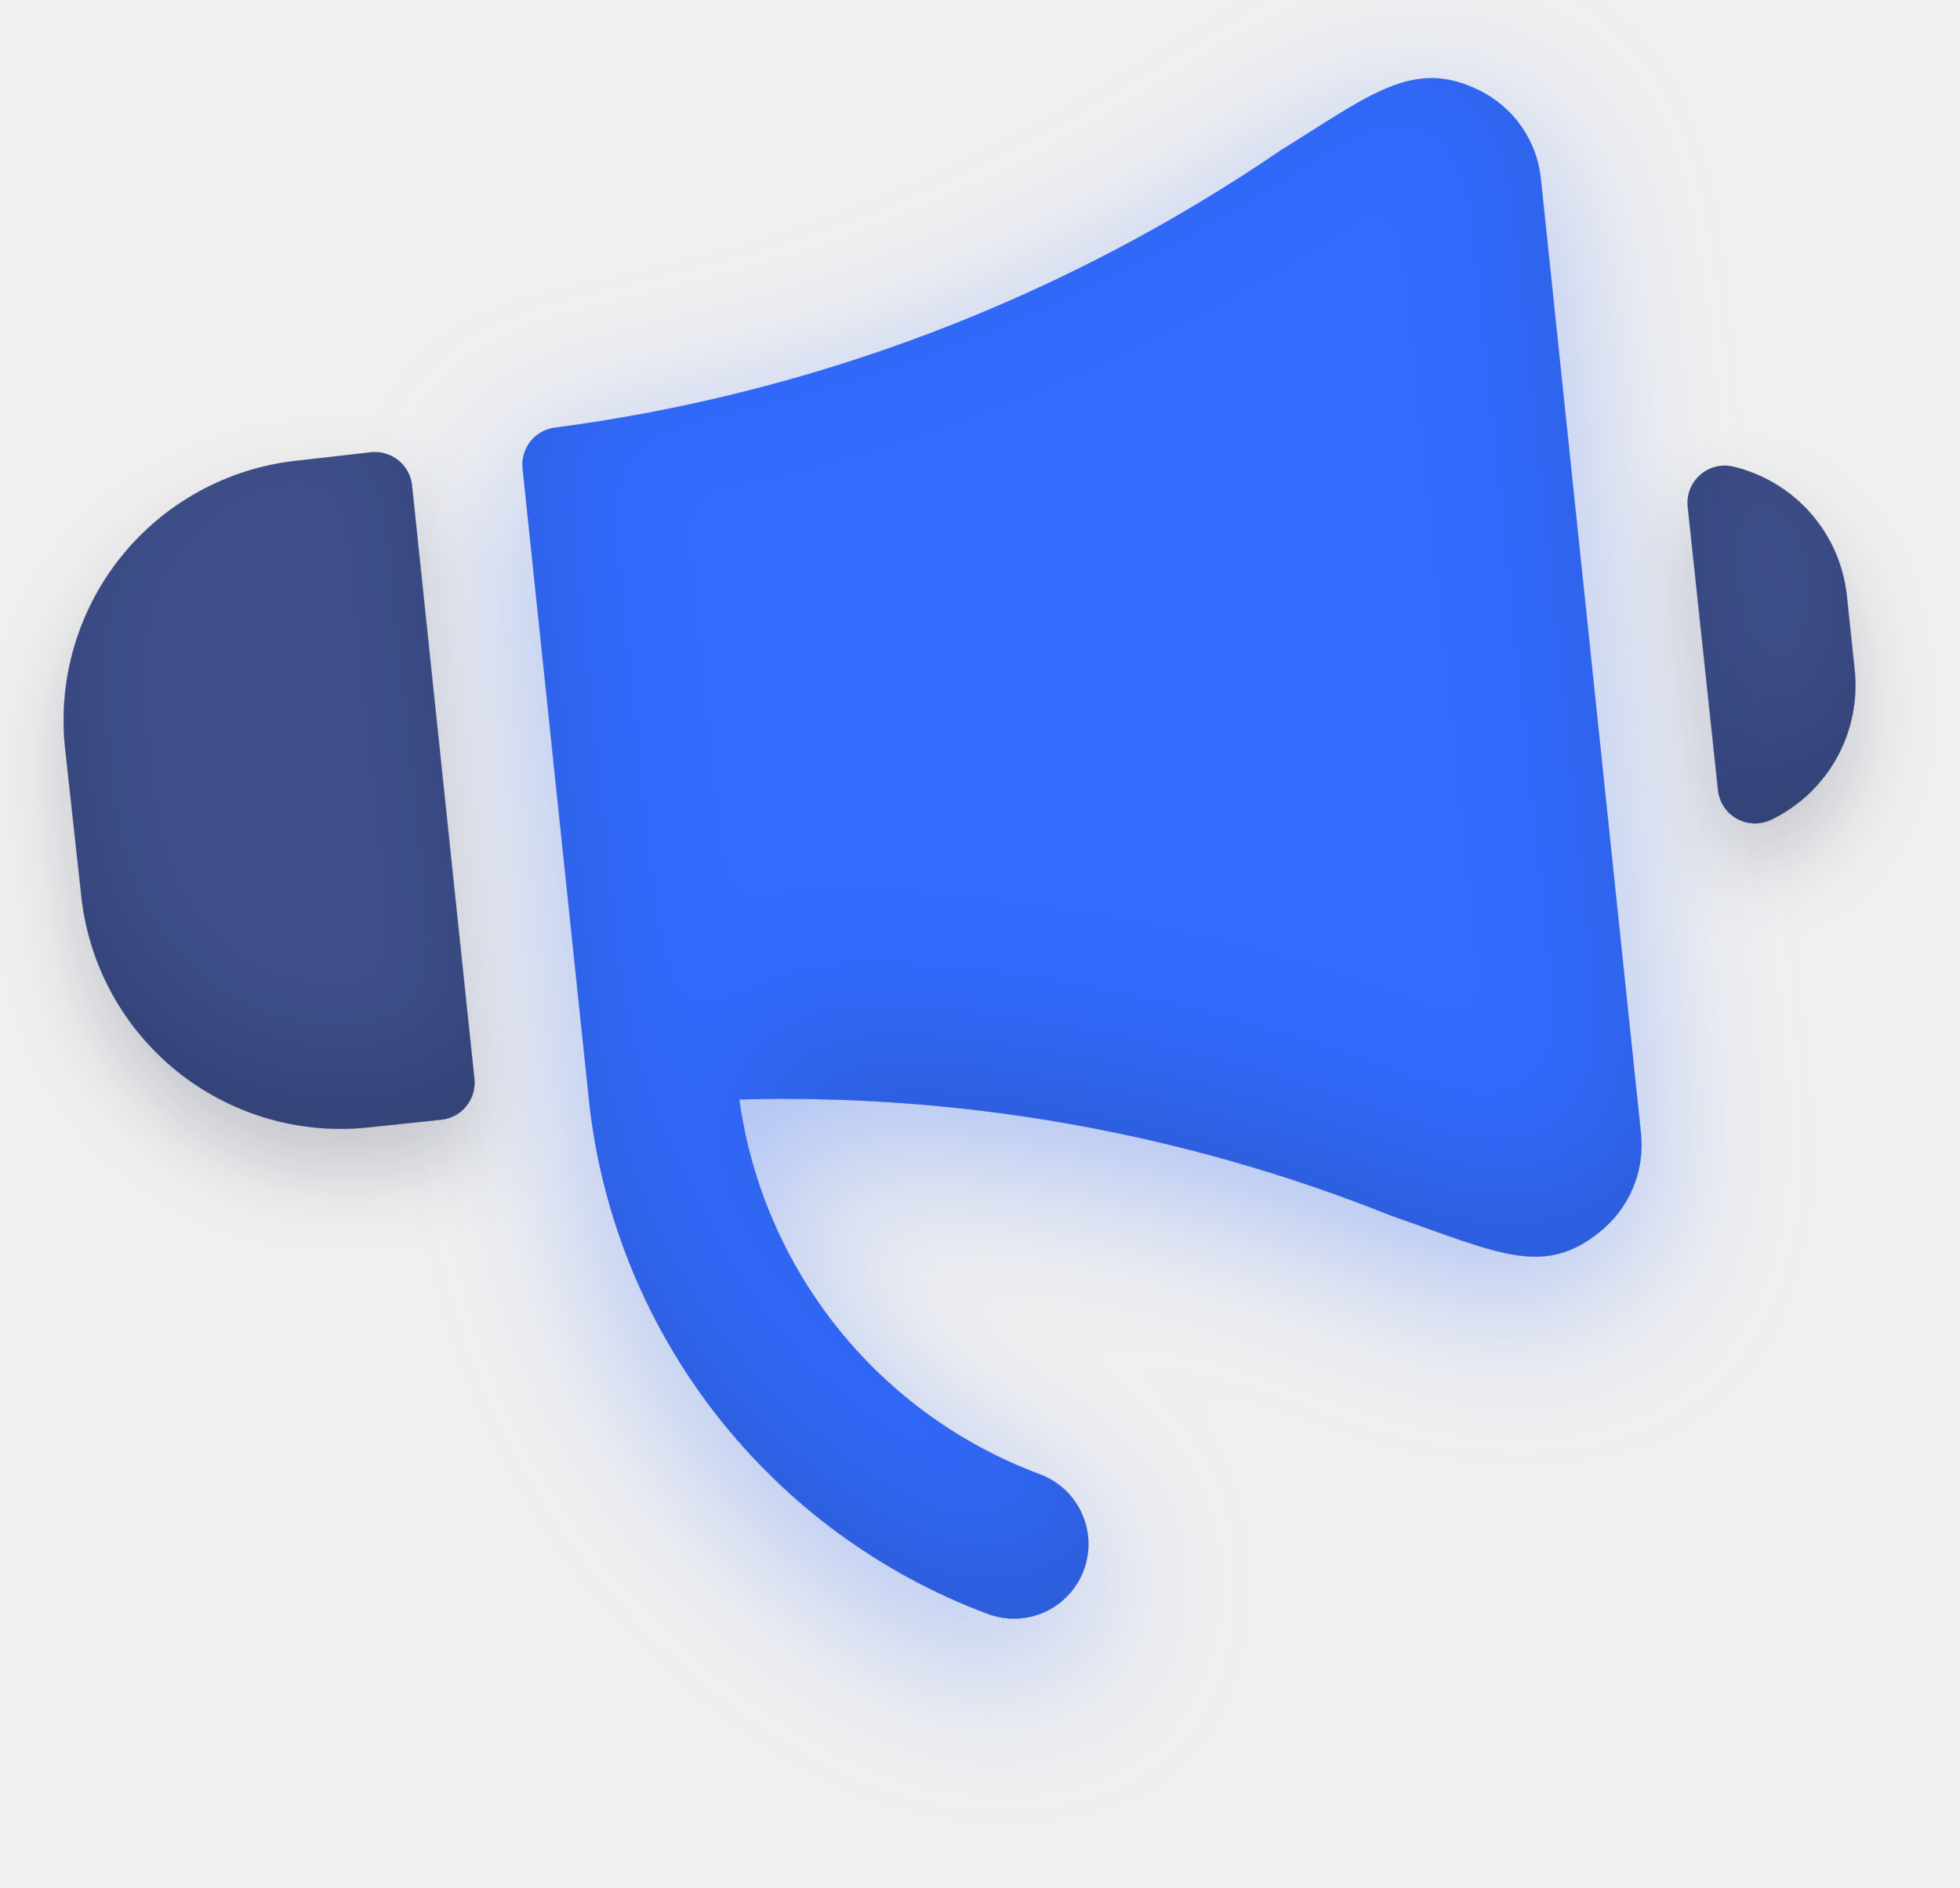
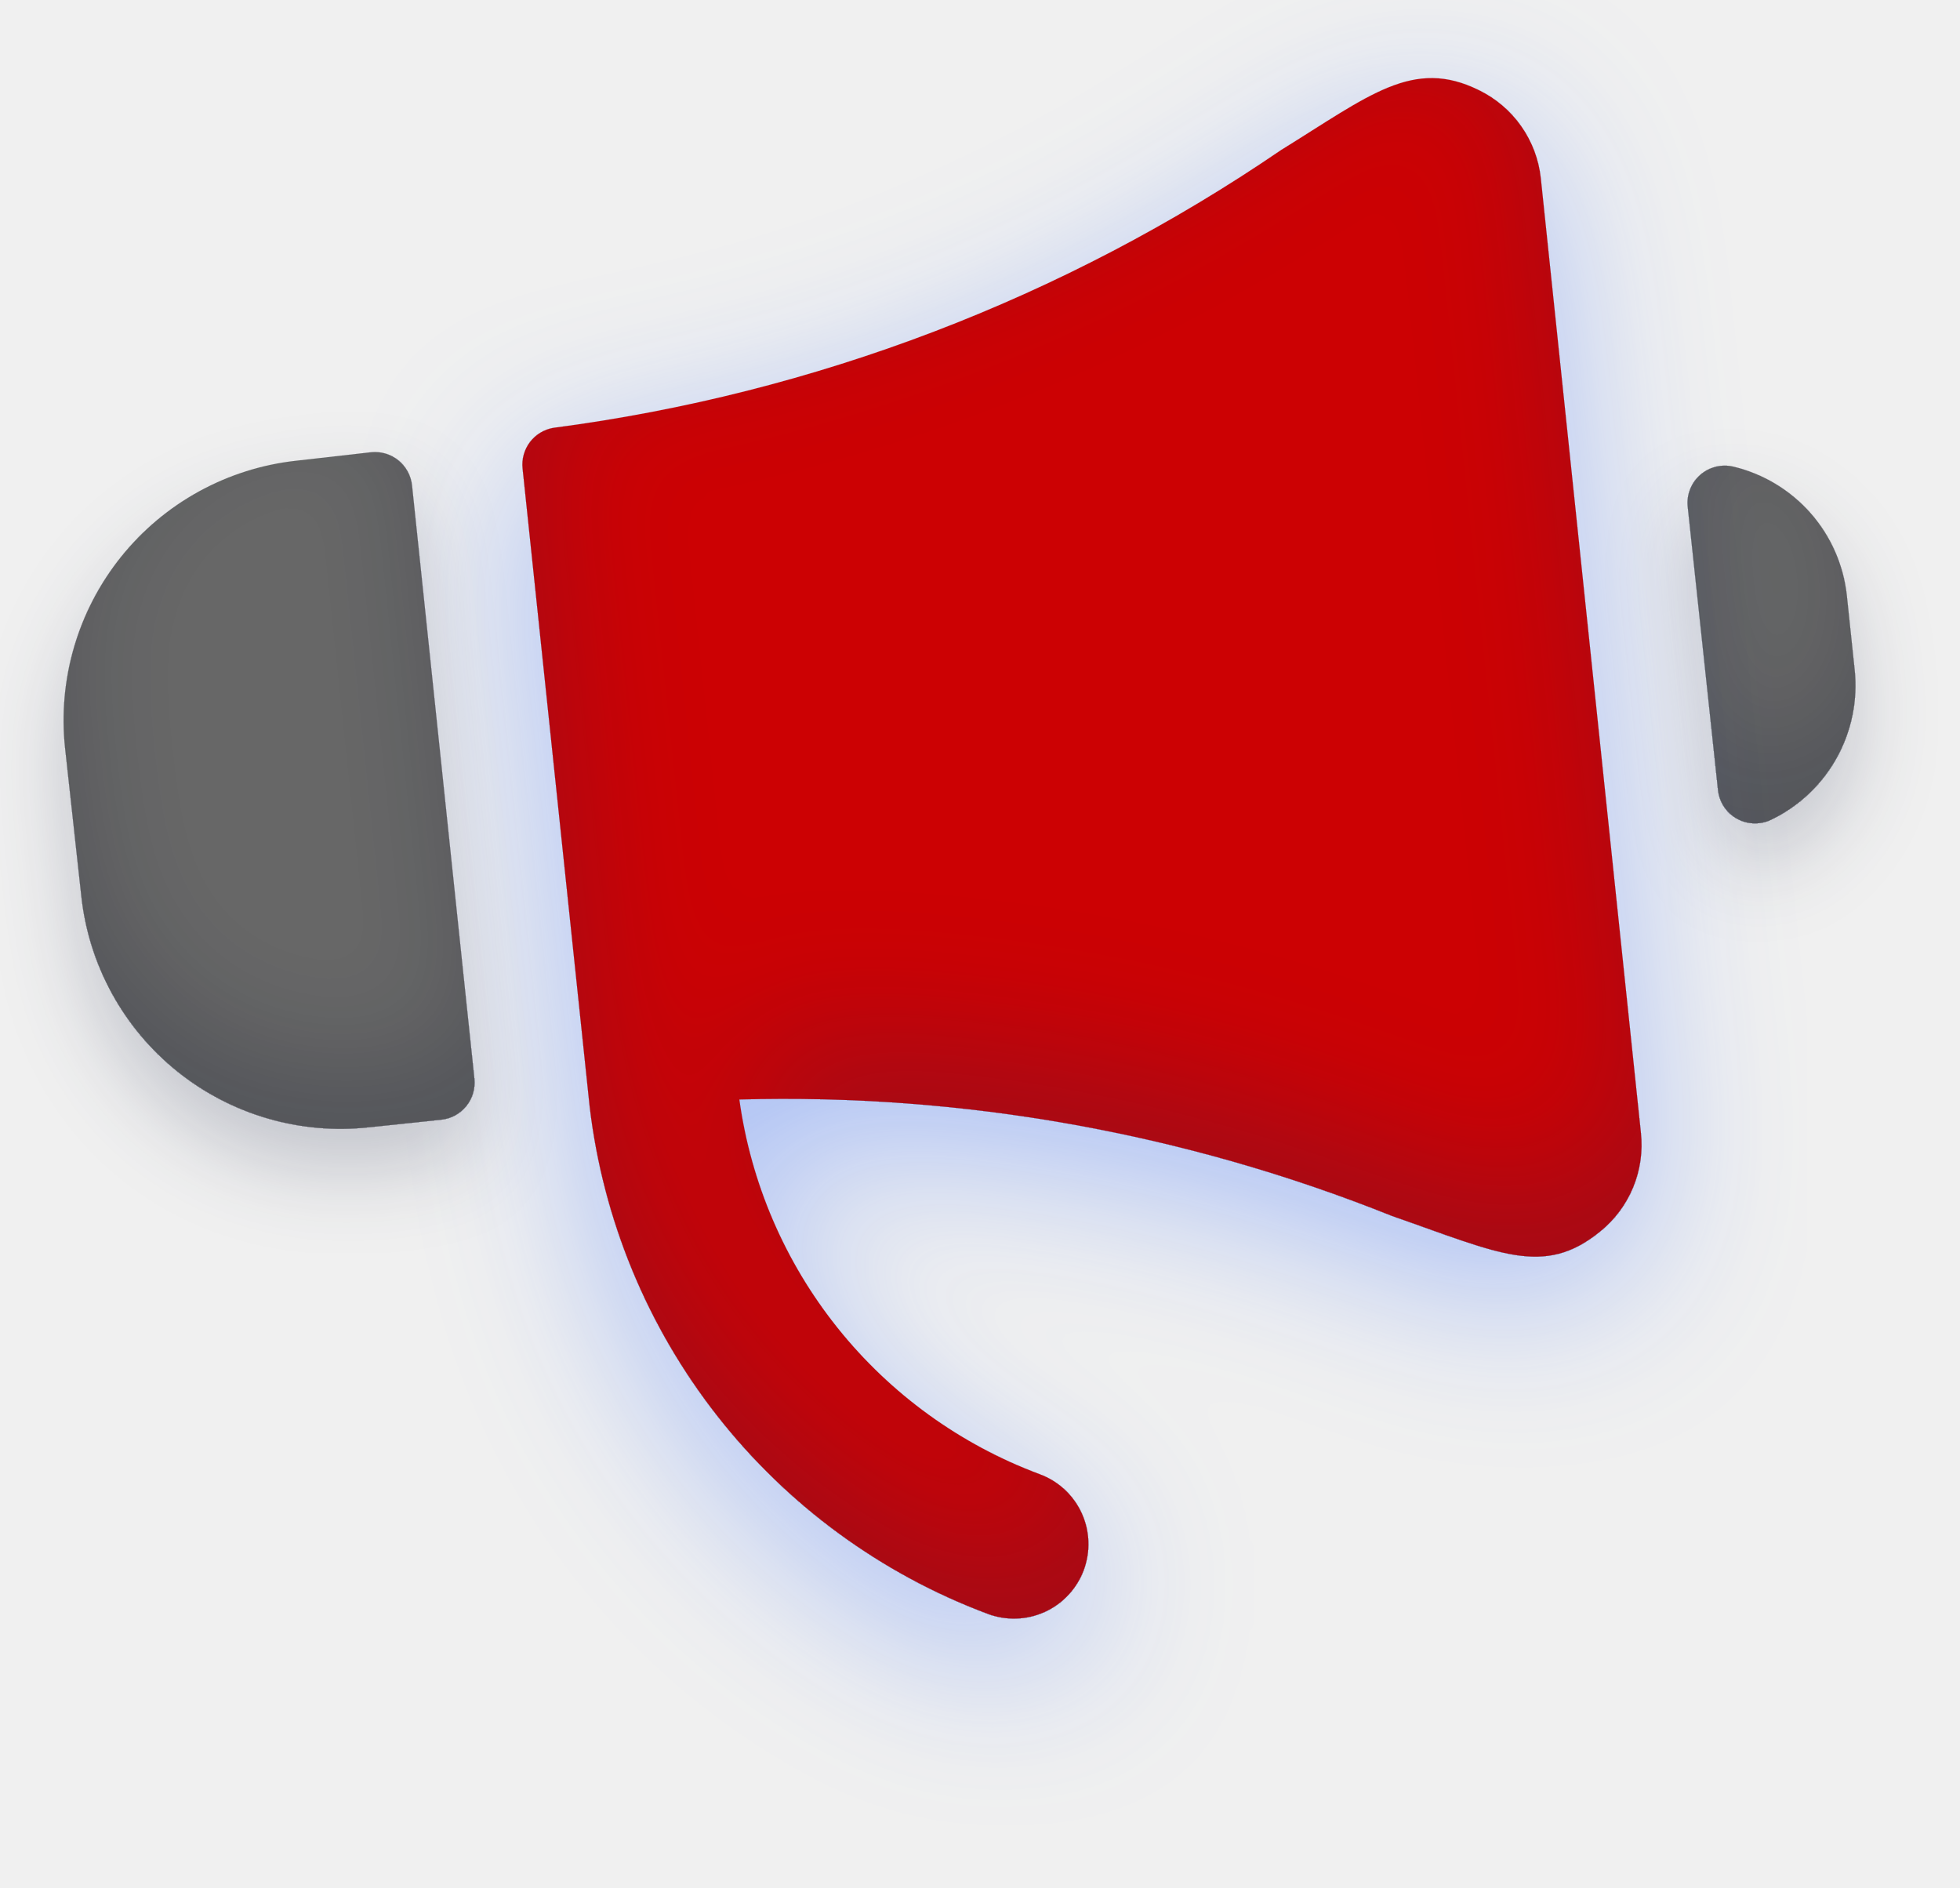
<svg xmlns="http://www.w3.org/2000/svg" width="190" height="183" viewBox="0 0 190 183" fill="none">
  <g clip-path="url(#clip0)">
    <g filter="url(#filter0_di)">
-       <path d="M179.027 57.688C178.7 54.737 177.472 51.959 175.51 49.732C173.547 47.505 170.947 45.936 168.061 45.239C167.498 45.1 166.909 45.099 166.345 45.236C165.781 45.372 165.258 45.643 164.821 46.024C164.384 46.406 164.045 46.887 163.833 47.427C163.621 47.968 163.543 48.551 163.605 49.128L166.542 76.587C166.603 77.163 166.803 77.715 167.123 78.198C167.443 78.68 167.875 79.079 168.382 79.359C168.888 79.64 169.455 79.795 170.034 79.811C170.612 79.826 171.187 79.703 171.708 79.45C174.389 78.154 176.605 76.061 178.051 73.458C179.497 70.854 180.103 67.867 179.786 64.906L179.027 57.688Z" fill="#3E4F8B" />
+       <path d="M179.027 57.688C178.7 54.737 177.472 51.959 175.51 49.732C173.547 47.505 170.947 45.936 168.061 45.239C167.498 45.1 166.909 45.099 166.345 45.236C165.781 45.372 165.258 45.643 164.821 46.024C164.384 46.406 164.045 46.887 163.833 47.427C163.621 47.968 163.543 48.551 163.605 49.128L166.542 76.587C166.603 77.163 166.803 77.715 167.123 78.198C167.443 78.68 167.875 79.079 168.382 79.359C168.888 79.64 169.455 79.795 170.034 79.811C170.612 79.826 171.187 79.703 171.708 79.45C174.389 78.154 176.605 76.061 178.051 73.458C179.497 70.854 180.103 67.867 179.786 64.906L179.027 57.688Z" fill="#676767" />
    </g>
    <g filter="url(#filter1_di)">
-       <path d="M149.363 17.272C149.168 15.463 148.517 13.732 147.471 12.242C146.426 10.752 145.02 9.551 143.385 8.751C136.995 5.574 132.769 9.243 124.198 14.537C103.13 28.926 78.969 38.152 53.673 41.468C52.761 41.616 51.941 42.107 51.38 42.842C50.82 43.576 50.562 44.497 50.66 45.415L57.157 107.225C58.446 118.178 62.728 128.565 69.533 137.244C76.337 145.923 85.402 152.56 95.731 156.426C96.622 156.764 97.57 156.922 98.522 156.891C99.475 156.861 100.411 156.642 101.278 156.248C102.146 155.854 102.926 155.292 103.575 154.595C104.225 153.898 104.729 153.079 105.061 152.186C105.392 151.293 105.544 150.343 105.506 149.391C105.469 148.439 105.244 147.504 104.844 146.64C104.444 145.775 103.877 144.999 103.175 144.354C102.473 143.71 101.651 143.211 100.756 142.886C93.084 140.019 86.331 135.131 81.21 128.739C76.09 122.348 72.793 114.69 71.67 106.578C93.31 105.973 114.845 109.814 134.942 117.864C145.313 121.472 149.642 123.834 155.113 119.374C156.525 118.236 157.627 116.761 158.318 115.084C159.008 113.407 159.265 111.583 159.064 109.781L149.363 17.272Z" fill="#316BFF" />
+       <path d="M149.363 17.272C149.168 15.463 148.517 13.732 147.471 12.242C146.426 10.752 145.02 9.551 143.385 8.751C136.995 5.574 132.769 9.243 124.198 14.537C103.13 28.926 78.969 38.152 53.673 41.468C52.761 41.616 51.941 42.107 51.38 42.842C50.82 43.576 50.562 44.497 50.66 45.415L57.157 107.225C58.446 118.178 62.728 128.565 69.533 137.244C76.337 145.923 85.402 152.56 95.731 156.426C96.622 156.764 97.57 156.922 98.522 156.891C99.475 156.861 100.411 156.642 101.278 156.248C102.146 155.854 102.926 155.292 103.575 154.595C104.225 153.898 104.729 153.079 105.061 152.186C105.392 151.293 105.544 150.343 105.506 149.391C105.469 148.439 105.244 147.504 104.844 146.64C104.444 145.775 103.877 144.999 103.175 144.354C102.473 143.71 101.651 143.211 100.756 142.886C93.084 140.019 86.331 135.131 81.21 128.739C76.09 122.348 72.793 114.69 71.67 106.578C93.31 105.973 114.845 109.814 134.942 117.864C145.313 121.472 149.642 123.834 155.113 119.374C156.525 118.236 157.627 116.761 158.318 115.084C159.008 113.407 159.265 111.583 159.064 109.781L149.363 17.272Z" fill="#CC0103" />
    </g>
    <g filter="url(#filter2_di)">
-       <path d="M39.941 47.051C39.84 46.099 39.366 45.225 38.622 44.622C37.878 44.02 36.925 43.737 35.972 43.837L28.703 44.66C22.037 45.395 15.936 48.745 11.738 53.974C7.541 59.203 5.59 65.885 6.313 72.551L7.888 86.909C8.621 93.571 11.97 99.67 17.198 103.863C22.427 108.056 29.107 110.001 35.77 109.27L42.772 108.534C43.724 108.434 44.598 107.96 45.201 107.215C45.803 106.471 46.086 105.518 45.986 104.566L39.941 47.051Z" fill="#3E4F8B" />
+       <path d="M39.941 47.051C39.84 46.099 39.366 45.225 38.622 44.622C37.878 44.02 36.925 43.737 35.972 43.837L28.703 44.66C22.037 45.395 15.936 48.745 11.738 53.974C7.541 59.203 5.59 65.885 6.313 72.551L7.888 86.909C8.621 93.571 11.97 99.67 17.198 103.863C22.427 108.056 29.107 110.001 35.77 109.27L42.772 108.534C43.724 108.434 44.598 107.96 45.201 107.215C45.803 106.471 46.086 105.518 45.986 104.566L39.941 47.051Z" fill="#676767" />
    </g>
  </g>
  <defs>
-     <filter id="filter0_di" x="155.227" y="38.023" width="34.005" height="54.153" filterUnits="userSpaceOnUse" color-interpolation-filters="sRGB">
+     <filter id="filter0_di" x="155.584" y="39.134" width="32.284" height="52.678" filterUnits="userSpaceOnUse" color-interpolation-filters="sRGB">
      <feFlood flood-opacity="0" result="BackgroundImageFix" />
      <feColorMatrix in="SourceAlpha" type="matrix" values="0 0 0 0 0 0 0 0 0 0 0 0 0 0 0 0 0 0 127 0" />
      <feOffset dy="4" />
      <feGaussianBlur stdDeviation="4" />
      <feColorMatrix type="matrix" values="0 0 0 0 0.104 0 0 0 0 0.142 0 0 0 0 0.279 0 0 0 0.21 0" />
      <feBlend mode="normal" in2="BackgroundImageFix" result="effect1_dropShadow" />
      <feBlend mode="normal" in="SourceGraphic" in2="effect1_dropShadow" result="shape" />
      <feColorMatrix in="SourceAlpha" type="matrix" values="0 0 0 0 0 0 0 0 0 0 0 0 0 0 0 0 0 0 127 0" result="hardAlpha" />
      <feOffset dy="-6" />
      <feGaussianBlur stdDeviation="5.5" />
      <feComposite in2="hardAlpha" operator="arithmetic" k2="-1" k3="1" />
      <feColorMatrix type="matrix" values="0 0 0 0 0.033 0 0 0 0 0.059 0 0 0 0 0.154 0 0 0 0.21 0" />
      <feBlend mode="normal" in2="shape" result="effect2_innerShadow" />
    </filter>
-     <filter id="filter1_di" x="31.684" y="-5.473" width="147.64" height="186.142" filterUnits="userSpaceOnUse" color-interpolation-filters="sRGB">
+     <filter id="filter1_di" x="34.64" y="-4.43" width="140.491" height="181.325" filterUnits="userSpaceOnUse" color-interpolation-filters="sRGB">
      <feFlood flood-opacity="0" result="BackgroundImageFix" />
      <feColorMatrix in="SourceAlpha" type="matrix" values="0 0 0 0 0 0 0 0 0 0 0 0 0 0 0 0 0 0 127 0" />
      <feOffset dy="4" />
      <feGaussianBlur stdDeviation="8" />
      <feColorMatrix type="matrix" values="0 0 0 0 0.192 0 0 0 0 0.418 0 0 0 0 1 0 0 0 0.37 0" />
      <feBlend mode="normal" in2="BackgroundImageFix" result="effect1_dropShadow" />
      <feBlend mode="normal" in="SourceGraphic" in2="effect1_dropShadow" result="shape" />
      <feColorMatrix in="SourceAlpha" type="matrix" values="0 0 0 0 0 0 0 0 0 0 0 0 0 0 0 0 0 0 127 0" result="hardAlpha" />
      <feOffset dy="-6" />
      <feGaussianBlur stdDeviation="7" />
      <feComposite in2="hardAlpha" operator="arithmetic" k2="-1" k3="1" />
      <feColorMatrix type="matrix" values="0 0 0 0 0.115 0 0 0 0 0.166 0 0 0 0 0.346 0 0 0 0.24 0" />
      <feBlend mode="normal" in2="shape" result="effect2_innerShadow" />
    </filter>
-     <filter id="filter2_di" x="-4.348" y="37.461" width="58.711" height="86.471" filterUnits="userSpaceOnUse" color-interpolation-filters="sRGB">
+     <filter id="filter2_di" x="-1.835" y="37.818" width="55.84" height="83.603" filterUnits="userSpaceOnUse" color-interpolation-filters="sRGB">
      <feFlood flood-opacity="0" result="BackgroundImageFix" />
      <feColorMatrix in="SourceAlpha" type="matrix" values="0 0 0 0 0 0 0 0 0 0 0 0 0 0 0 0 0 0 127 0" />
      <feOffset dy="4" />
      <feGaussianBlur stdDeviation="4" />
      <feColorMatrix type="matrix" values="0 0 0 0 0.104 0 0 0 0 0.142 0 0 0 0 0.279 0 0 0 0.21 0" />
      <feBlend mode="normal" in2="BackgroundImageFix" result="effect1_dropShadow" />
      <feBlend mode="normal" in="SourceGraphic" in2="effect1_dropShadow" result="shape" />
      <feColorMatrix in="SourceAlpha" type="matrix" values="0 0 0 0 0 0 0 0 0 0 0 0 0 0 0 0 0 0 127 0" result="hardAlpha" />
      <feOffset dy="-6" />
      <feGaussianBlur stdDeviation="5.5" />
      <feComposite in2="hardAlpha" operator="arithmetic" k2="-1" k3="1" />
      <feColorMatrix type="matrix" values="0 0 0 0 0.033 0 0 0 0 0.059 0 0 0 0 0.154 0 0 0 0.21 0" />
      <feBlend mode="normal" in2="shape" result="effect2_innerShadow" />
    </filter>
    <clipPath id="clip0">
      <rect width="190" height="183" fill="white" />
    </clipPath>
  </defs>
</svg>
